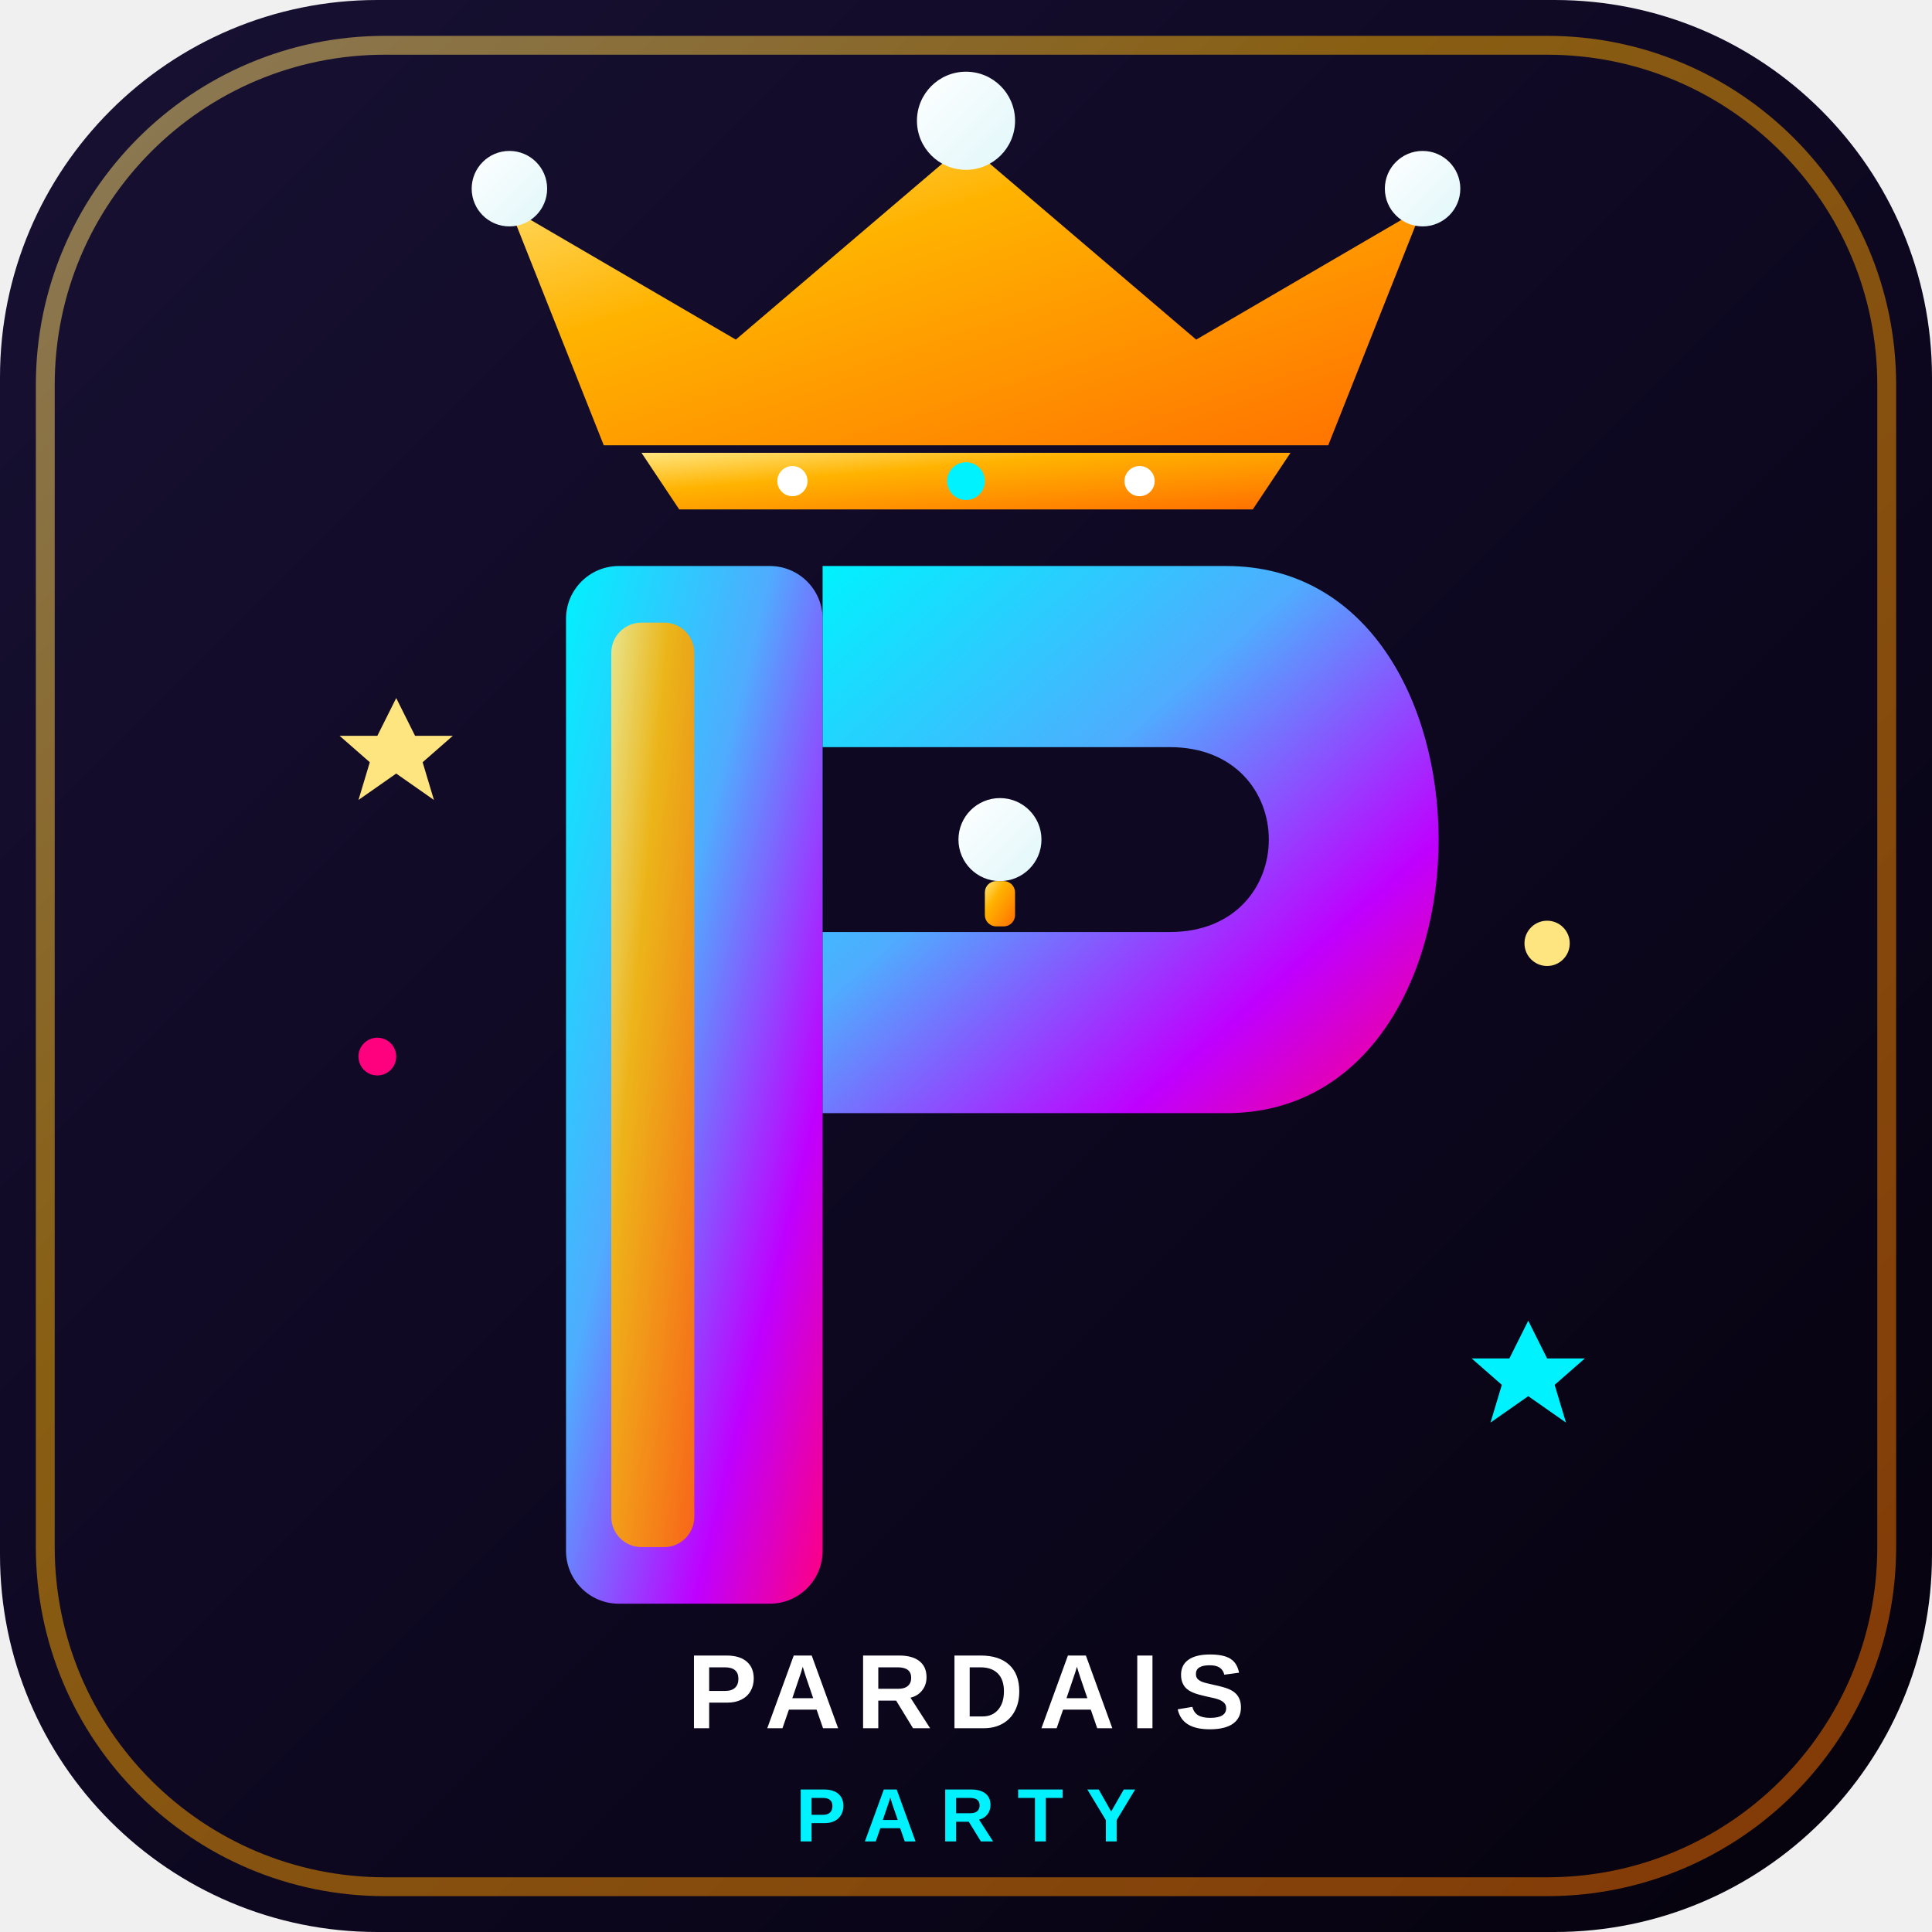
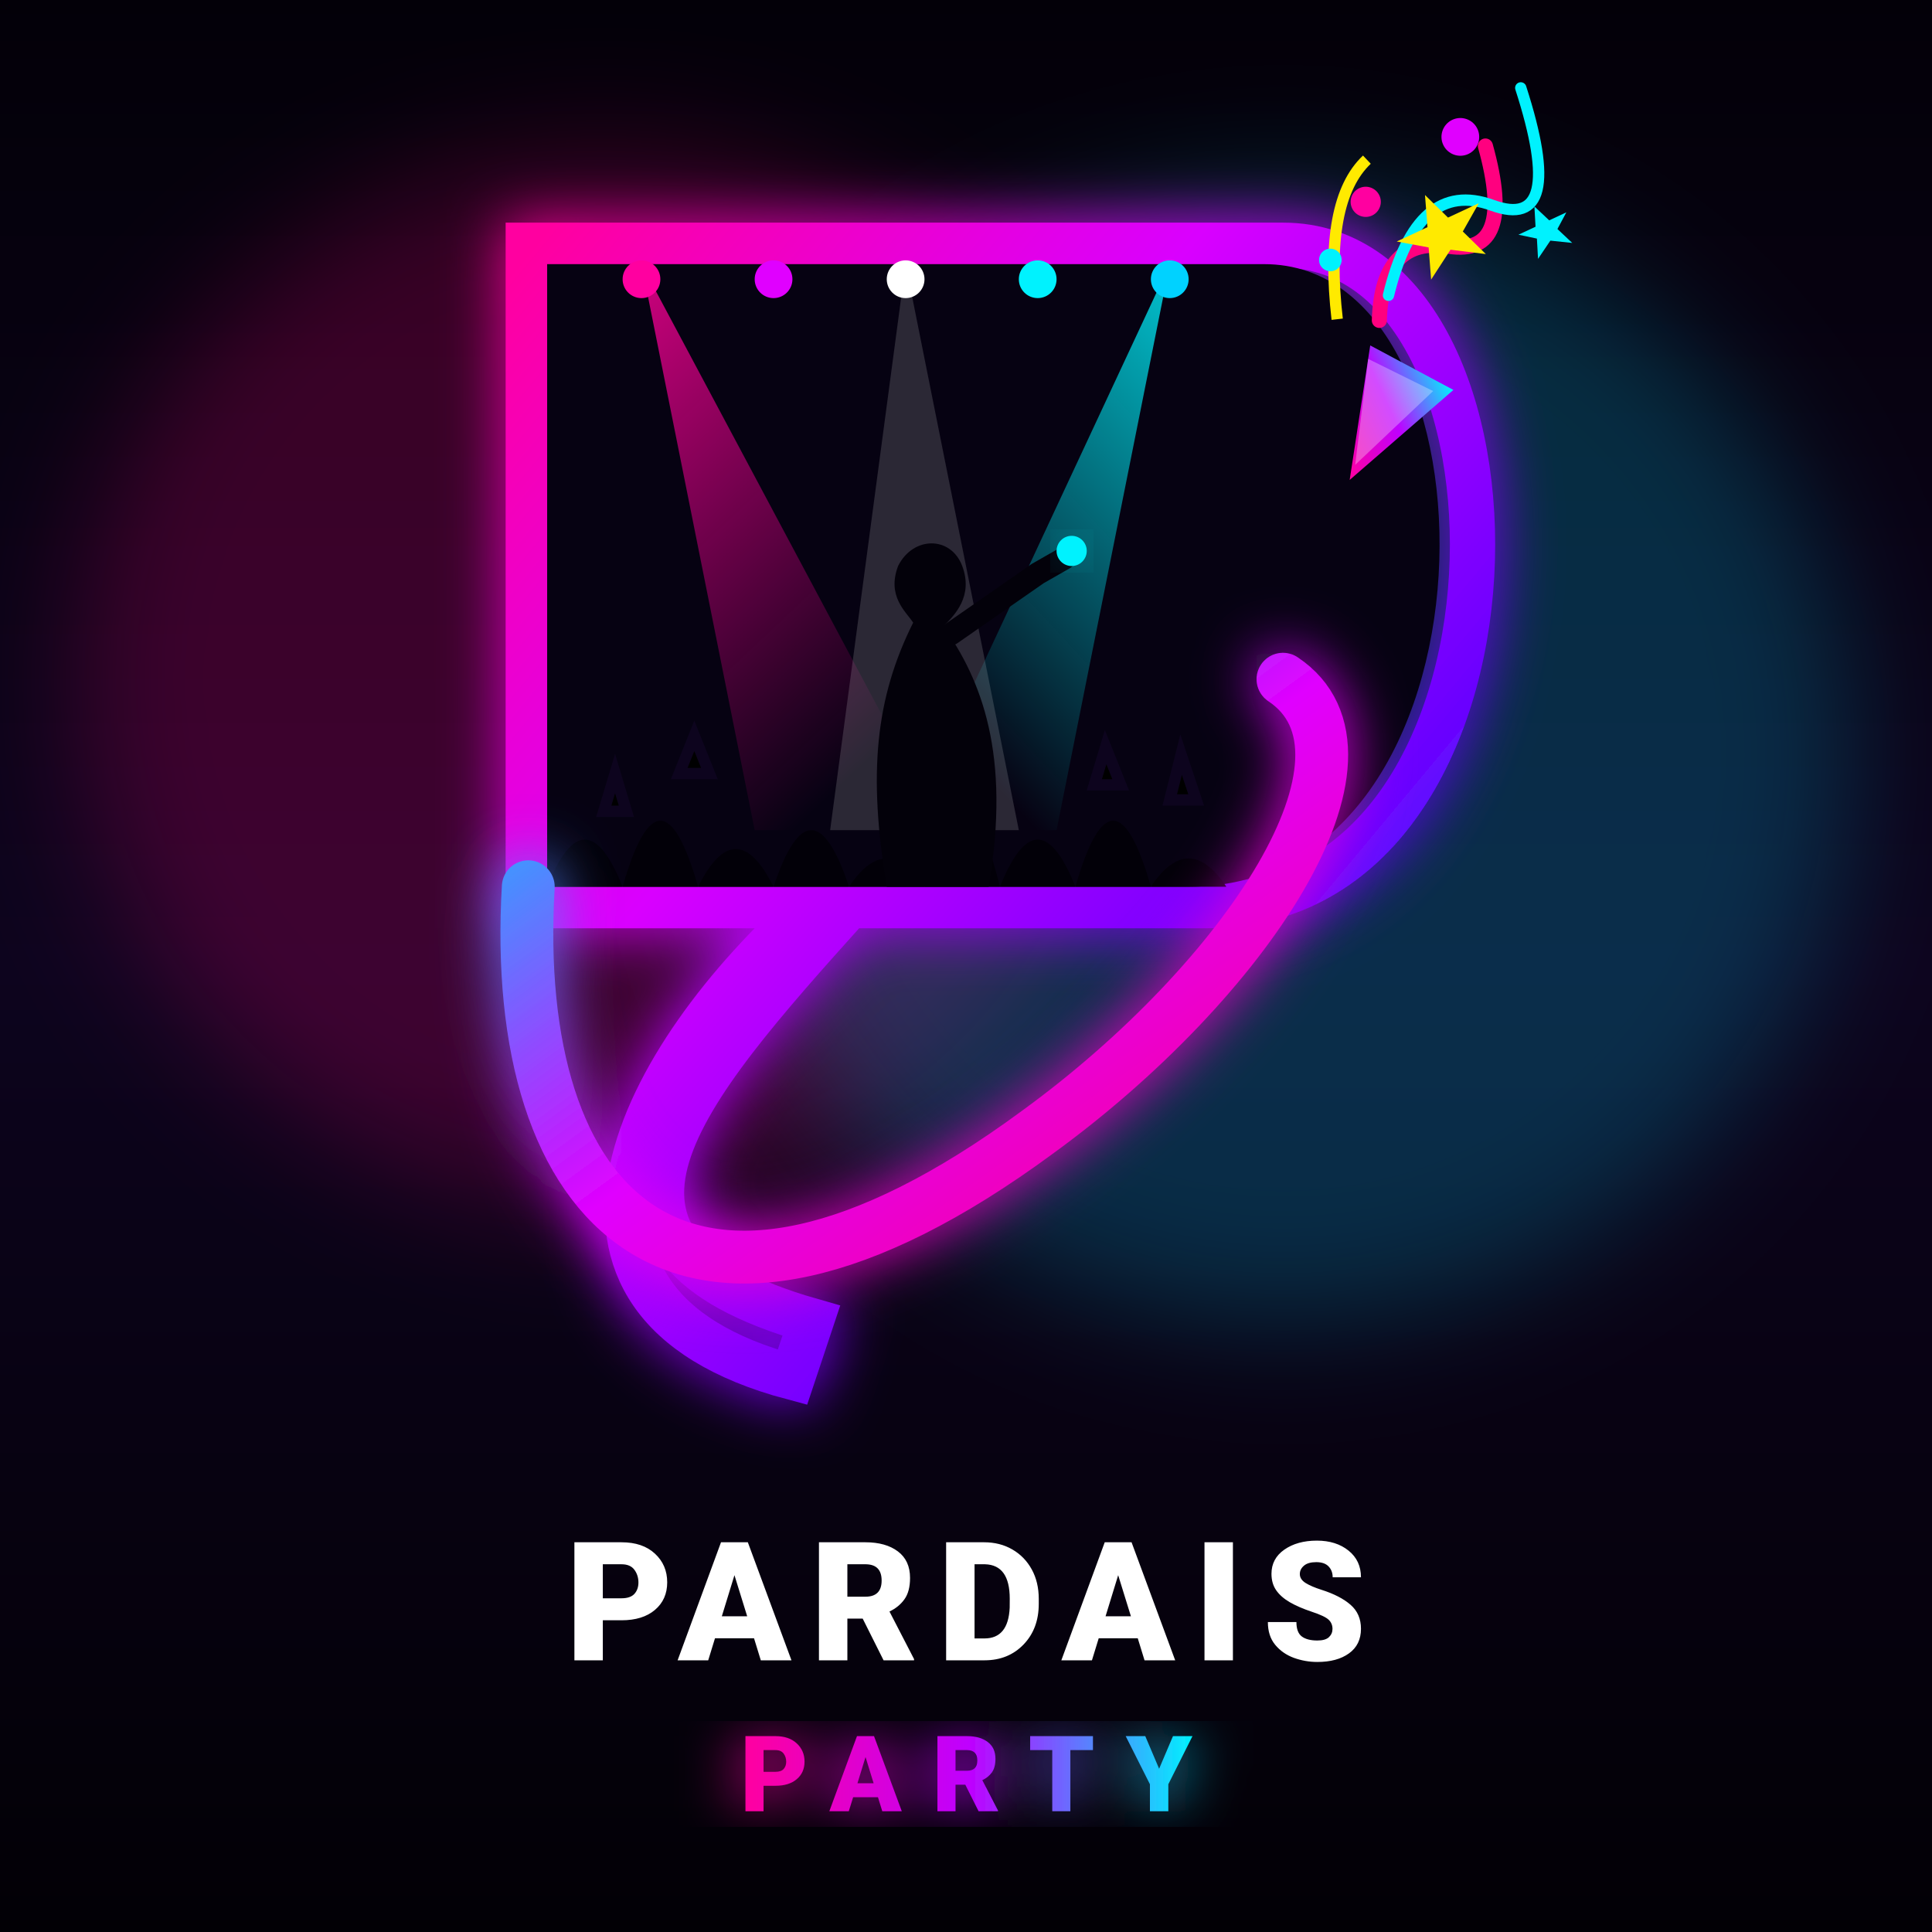
<svg xmlns="http://www.w3.org/2000/svg" viewBox="0 0 512 512" width="512" height="512">
  <defs>
-     <linearGradient id="bgGrad" x1="0%" y1="0%" x2="100%" y2="100%">
-       <stop offset="0%" stop-color="#181133" />
-       <stop offset="50%" stop-color="#0e0822" />
-       <stop offset="100%" stop-color="#05020c" />
+     <linearGradient id="bgGrad" x1="0%" y1="0%" x2="0%" y2="100%">
+       <stop offset="0%" stop-color="#030008" />
+       <stop offset="50%" stop-color="#0d041e" />
+       <stop offset="100%" stop-color="#020005" />
    </linearGradient>
-     <linearGradient id="goldGrad" x1="0%" y1="0%" x2="100%" y2="100%">
-       <stop offset="0%" stop-color="#ffe57f" />
-       <stop offset="35%" stop-color="#ffb300" />
-       <stop offset="70%" stop-color="#ff8f00" />
-       <stop offset="100%" stop-color="#ff6f00" />
+     <linearGradient id="pBorderGrad" x1="0%" y1="0%" x2="100%" y2="100%">
+       <stop offset="0%" stop-color="#ff00a0" />
+       <stop offset="35%" stop-color="#d900ff" />
+       <stop offset="70%" stop-color="#6a00ff" />
+       <stop offset="100%" stop-color="#00d2ff" />
    </linearGradient>
-     <linearGradient id="neonPGrad" x1="0%" y1="0%" x2="100%" y2="100%">
-       <stop offset="0%" stop-color="#00f2fe" />
-       <stop offset="40%" stop-color="#4facfe" />
-       <stop offset="75%" stop-color="#bf00ff" />
+     <linearGradient id="swoopGrad" x1="0%" y1="0%" x2="100%" y2="100%">
+       <stop offset="0%" stop-color="#00d2ff" />
+       <stop offset="50%" stop-color="#e000ff" />
      <stop offset="100%" stop-color="#ff007f" />
    </linearGradient>
-     <linearGradient id="diamondGrad" x1="0%" y1="0%" x2="100%" y2="100%">
-       <stop offset="0%" stop-color="#ffffff" />
-       <stop offset="100%" stop-color="#e0f7fa" />
+     <linearGradient id="partyTextGrad" x1="0%" y1="0%" x2="100%" y2="0%">
+       <stop offset="0%" stop-color="#ff00a0" />
+       <stop offset="50%" stop-color="#bf00ff" />
+       <stop offset="100%" stop-color="#00f2fe" />
    </linearGradient>
+     <linearGradient id="spotPink" x1="0%" y1="0%" x2="50%" y2="100%">
+       <stop offset="0%" stop-color="#ff0099" stop-opacity="0.8" />
+       <stop offset="100%" stop-color="#ff0099" stop-opacity="0" />
+     </linearGradient>
+     <linearGradient id="spotCyan" x1="100%" y1="0%" x2="50%" y2="100%">
+       <stop offset="0%" stop-color="#00f2fe" stop-opacity="0.8" />
+       <stop offset="100%" stop-color="#00f2fe" stop-opacity="0" />
+     </linearGradient>
+     <filter id="neonGlow" x="-20%" y="-20%" width="140%" height="140%">
+       <feGaussianBlur stdDeviation="8" result="blur" />
+       <feMerge>
+         <feMergeNode in="blur" />
+         <feMergeNode in="SourceGraphic" />
+       </feMerge>
+     </filter>
+     <filter id="softGlow" x="-30%" y="-30%" width="160%" height="160%">
+       <feGaussianBlur stdDeviation="16" />
+     </filter>
  </defs>
-   <rect width="512" height="512" rx="100" fill="url(#bgGrad)" />
-   <rect x="12" y="12" width="488" height="488" rx="90" fill="none" stroke="url(#goldGrad)" stroke-width="5" opacity="0.5" />
-   <path d="M 170 120 L 342 120 L 332 135 L 180 135 Z" fill="url(#goldGrad)" />
-   <circle cx="210" cy="127.5" r="4" fill="#ffffff" />
-   <circle cx="256" cy="127.5" r="5" fill="#00f2fe" />
-   <circle cx="302" cy="127.5" r="4" fill="#ffffff" />
-   <path d="M 160 118 L 135 55 L 195 90 L 256 38 L 317 90 L 377 55 L 352 118 Z" fill="url(#goldGrad)" />
-   <circle cx="135" cy="50" r="10" fill="url(#diamondGrad)" />
-   <circle cx="256" cy="32" r="13" fill="url(#diamondGrad)" />
-   <circle cx="377" cy="50" r="10" fill="url(#diamondGrad)" />
-   <rect x="150" y="150" width="68" height="275" rx="14" fill="url(#neonPGrad)" />
-   <rect x="162" y="165" width="22" height="245" rx="8" fill="url(#goldGrad)" opacity="0.9" />
-   <path d="M 218 150 L 325 150 C 400 150, 400 295, 325 295 L 218 295 Z" fill="url(#neonPGrad)" />
-   <path d="M 218 198 L 310 198 C 345 198, 345 247, 310 247 L 218 247 Z" fill="#0e0822" />
-   <circle cx="265" cy="222.5" r="11" fill="url(#diamondGrad)" />
-   <rect x="261" y="233.5" width="8" height="12" rx="3" fill="url(#goldGrad)" />
-   <text x="256" y="458" font-family="Arial, Helvetica, sans-serif" font-weight="900" font-size="28" fill="#ffffff" text-anchor="middle" letter-spacing="4">PARDAIS</text>
-   <text x="256" y="488" font-family="Arial, Helvetica, sans-serif" font-weight="800" font-size="20" fill="#00f2fe" text-anchor="middle" letter-spacing="6">PARTY</text>
-   <polygon points="105,185 110,195 120,195 112,202 115,212 105,205 95,212 98,202 90,195 100,195" fill="#ffe57f" />
-   <polygon points="405,350 410,360 420,360 412,367 415,377 405,370 395,377 398,367 390,360 400,360" fill="#00f2fe" />
-   <circle cx="100" cy="280" r="5" fill="#ff007f" />
-   <circle cx="410" cy="250" r="6" fill="#ffe57f" />
+   <rect width="512" height="512" fill="url(#bgGrad)" />
+   <circle cx="160" cy="180" r="140" fill="#ff007f" opacity="0.2" filter="url(#softGlow)" />
+   <circle cx="340" cy="200" r="150" fill="#00d2ff" opacity="0.2" filter="url(#softGlow)" />
+   <path d="M 140 65 L 340 65 C 410 65, 410 240, 320 240 L 225 240 C 180 290, 145 330, 215 350 L 210 365 C 135 345, 170 280, 215 240 L 140 240 Z" fill="none" stroke="url(#pBorderGrad)" stroke-width="12" filter="url(#neonGlow)" />
+   <path d="M 145 70 L 335 70 C 400 70, 400 235, 315 235 L 215 235 L 145 235 Z" fill="#060212" />
+   <polygon points="170,70 250,220 200,220" fill="url(#spotPink)" />
+   <polygon points="310,70 240,220 280,220" fill="url(#spotCyan)" />
+   <polygon points="240,70 220,220 270,220" fill="#ffffff" opacity="0.15" />
+   <circle cx="170" cy="74" r="5" fill="#ff00a0" />
+   <circle cx="205" cy="74" r="5" fill="#e000ff" />
+   <circle cx="240" cy="74" r="5" fill="#ffffff" />
+   <circle cx="275" cy="74" r="5" fill="#00f2fe" />
+   <circle cx="310" cy="74" r="5" fill="#00d2ff" />
+   <path d="M 145 235             Q 155 210, 165 235             Q 175 200, 185 235             Q 195 215, 205 235             Q 215 205, 225 235             Q 235 220, 245 235             Q 255 195, 265 235             Q 275 210, 285 235             Q 295 200, 305 235             Q 315 220, 325 235             L 325 235 L 145 235 Z" fill="#020008" />
+   <path d="M 160 215 L 163 205 L 166 215 Z             M 180 205 L 184 195 L 188 205 Z             M 290 208 L 293 198 L 297 208 Z             M 310 212 L 313 200 L 317 212 Z" stroke="#0d041e" stroke-width="3" />
+   <path d="M 235 235 C 230 205, 232 185, 242 165 C 240 162, 235 158, 238 150 C 242 142, 252 142, 255 150 C 258 158, 253 163, 250 166 C 260 180, 268 200, 262 235 Z" fill="#03010a" />
+   <path d="M 252 168 L 275 152 L 282 148" stroke="#03010a" stroke-width="6" stroke-linecap="round" />
+   <circle cx="284" cy="146" r="4" fill="#00f2fe" filter="url(#neonGlow)" />
+   <path d="M 140 235 C 135 320, 180 370, 275 300 C 330 260, 370 200, 340 180" fill="none" stroke="url(#swoopGrad)" stroke-width="14" stroke-linecap="round" filter="url(#neonGlow)" />
+   <g transform="translate(345, 100) rotate(-25)">
+     <polygon points="0,30 20,0 35,20" fill="url(#partyTextGrad)" />
+     <polygon points="3,27 18,3 30,18" fill="#ffffff" opacity="0.3" />
+     <path d="M 25 -5 Q 35 -25, 50 -15 T 70 -35" fill="none" stroke="#ff007f" stroke-width="4" stroke-linecap="round" />
+     <path d="M 30 -10 Q 50 -35, 65 -20 T 85 -45" fill="none" stroke="#00f2fe" stroke-width="3" stroke-linecap="round" />
+     <path d="M 15 -10 Q 25 -40, 40 -45" fill="none" stroke="#ffea00" stroke-width="3" />
+     <polygon points="50,-30 53,-22 62,-22 55,-17 58,-9 50,-14 42,-9 45,-17 38,-22 47,-22" fill="#ffea00" />
+     <polygon points="75,-15 77,-10 82,-10 78,-7 80,-2 75,-5 70,-2 72,-7 68,-10 73,-10" fill="#00f2fe" />
+     <circle cx="35" cy="-35" r="4" fill="#ff00a0" />
+     <circle cx="65" cy="-40" r="5" fill="#e000ff" />
+     <circle cx="20" cy="-25" r="3" fill="#00f2fe" />
+   </g>
+   <text x="256" y="440" font-family="system-ui, -apple-system, 'Segoe UI', Roboto, Helvetica, Arial, sans-serif" font-weight="900" font-size="44" fill="#ffffff" text-anchor="middle" letter-spacing="5">PARDAIS</text>
+   <line x1="85" y1="472" x2="155" y2="472" stroke="url(#partyTextGrad)" stroke-width="4" stroke-linecap="round" />
+   <line x1="357" y1="472" x2="427" y2="472" stroke="url(#partyTextGrad)" stroke-width="4" stroke-linecap="round" />
+   <text x="256" y="480" font-family="system-ui, -apple-system, 'Segoe UI', Roboto, Helvetica, Arial, sans-serif" font-weight="900" font-size="28" fill="url(#partyTextGrad)" text-anchor="middle" letter-spacing="8" filter="url(#neonGlow)">PARTY</text>
</svg>
